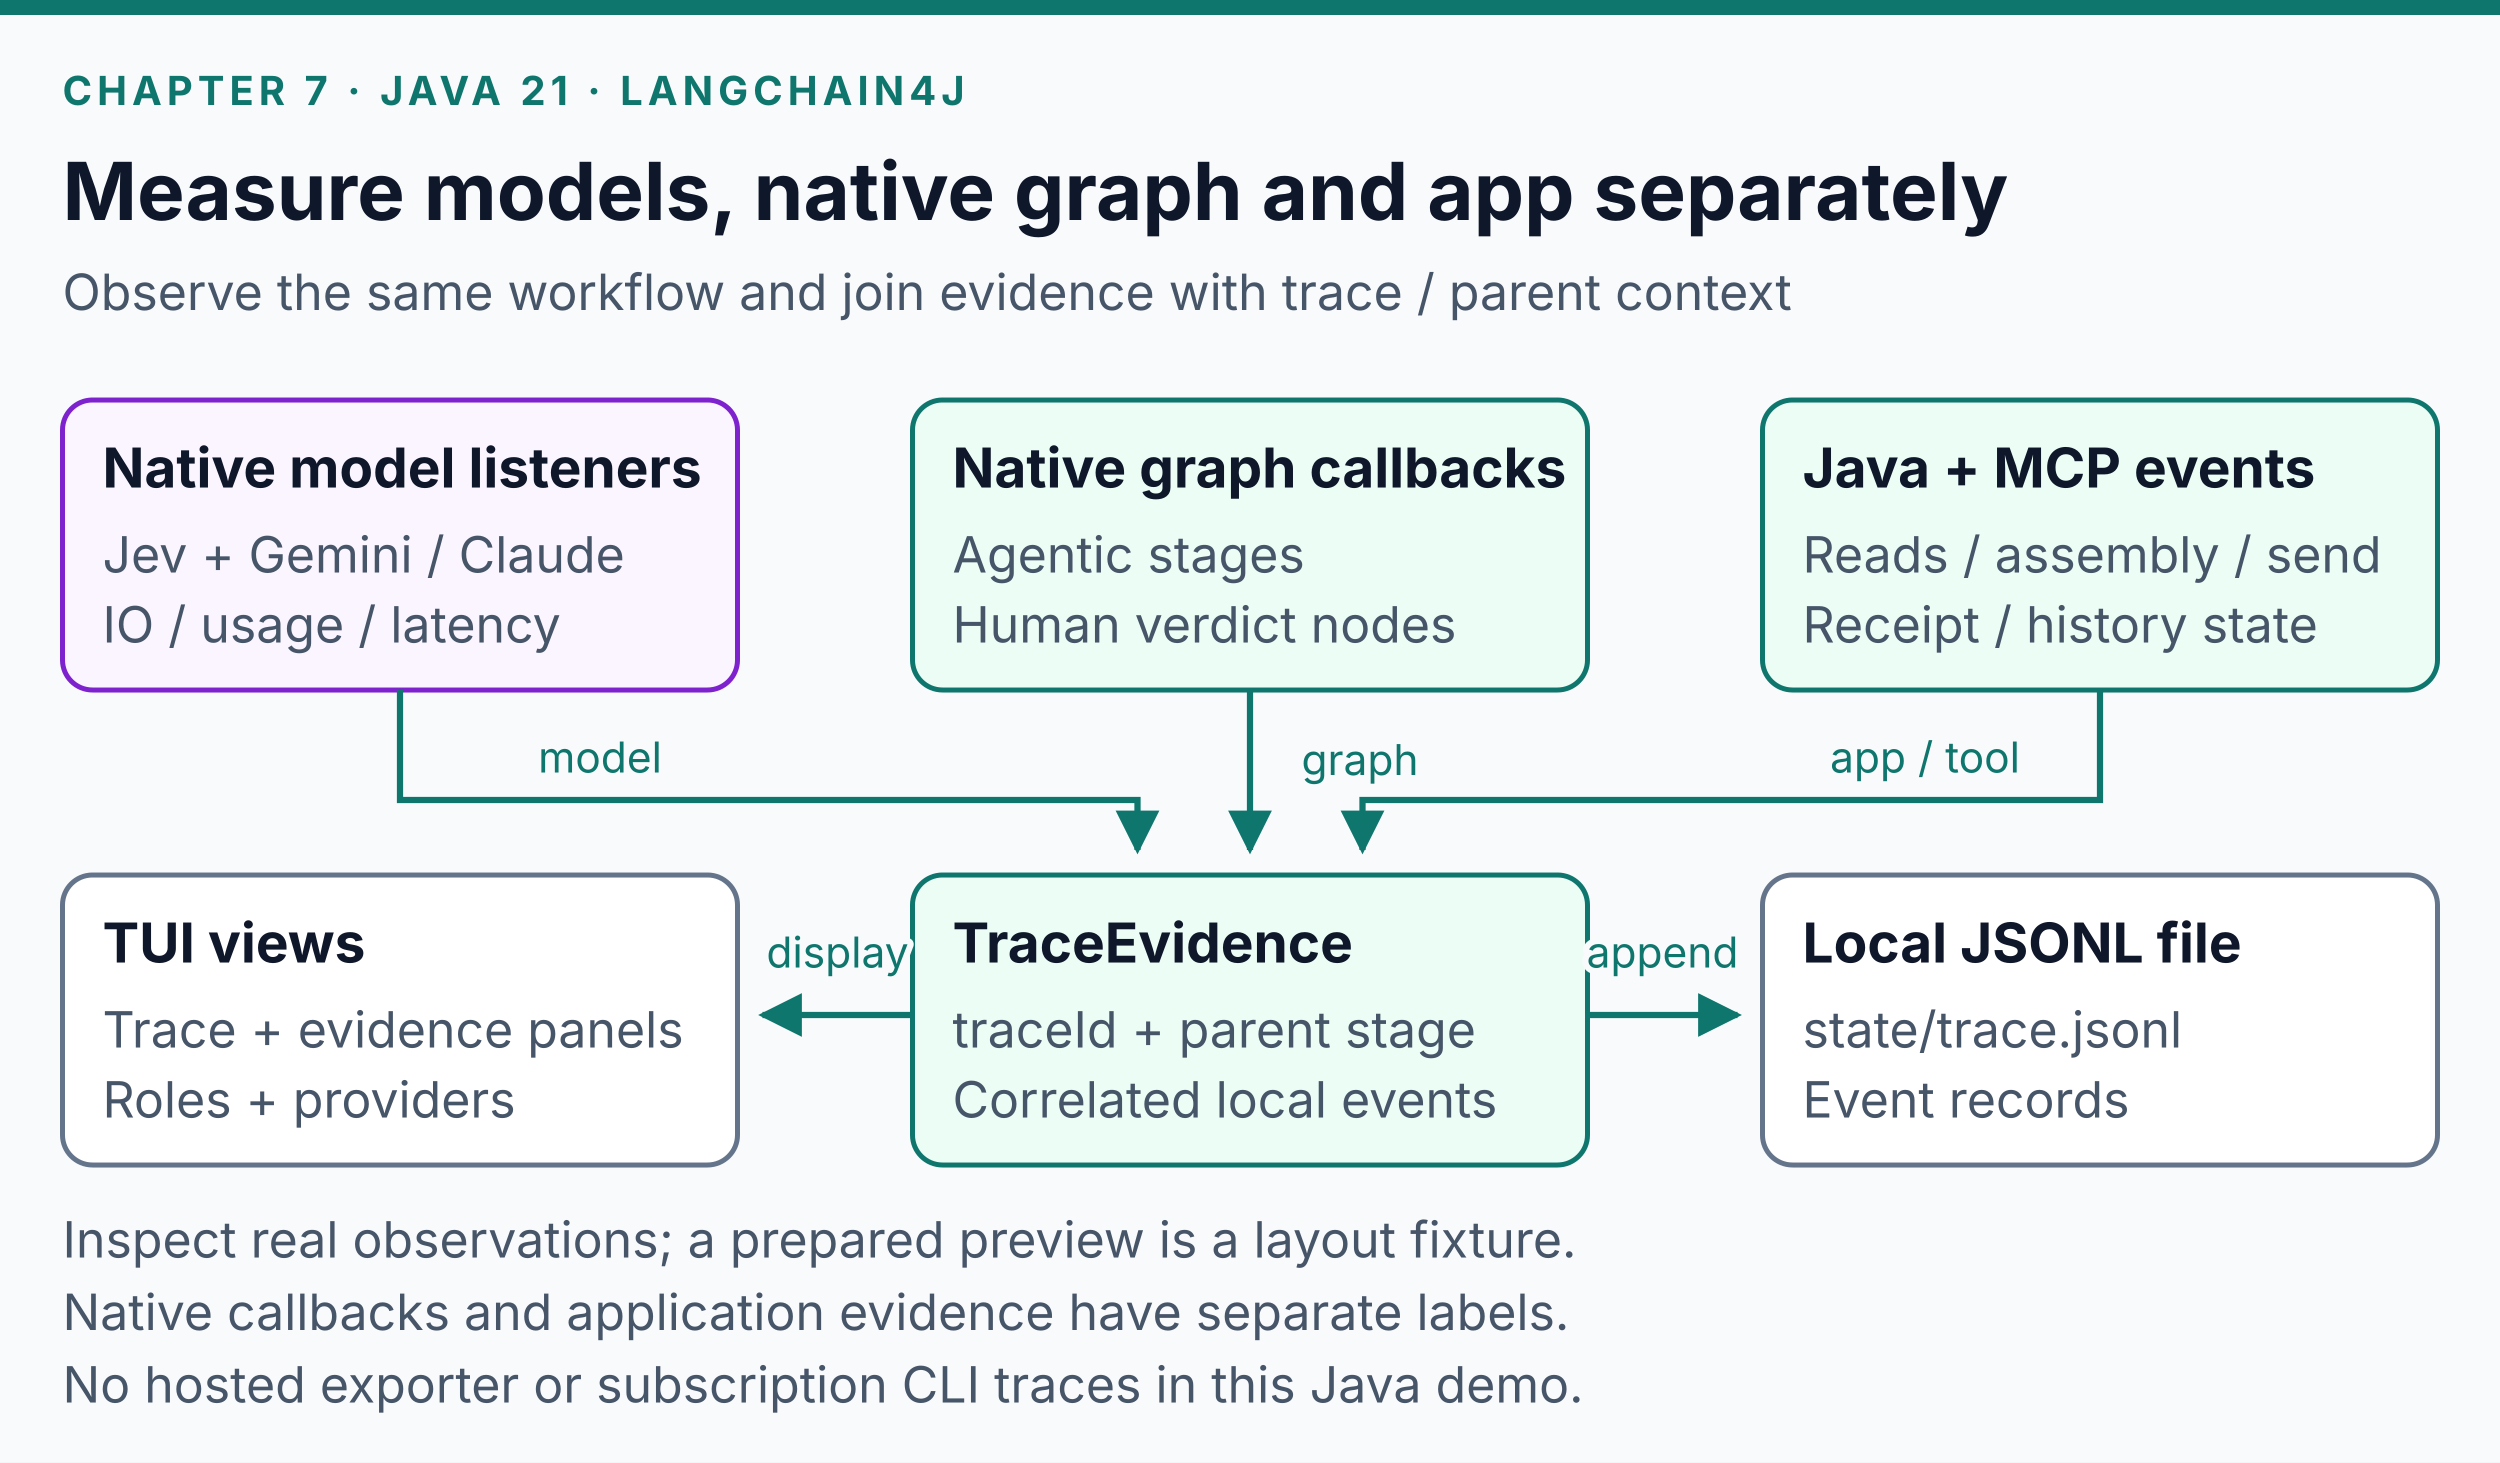
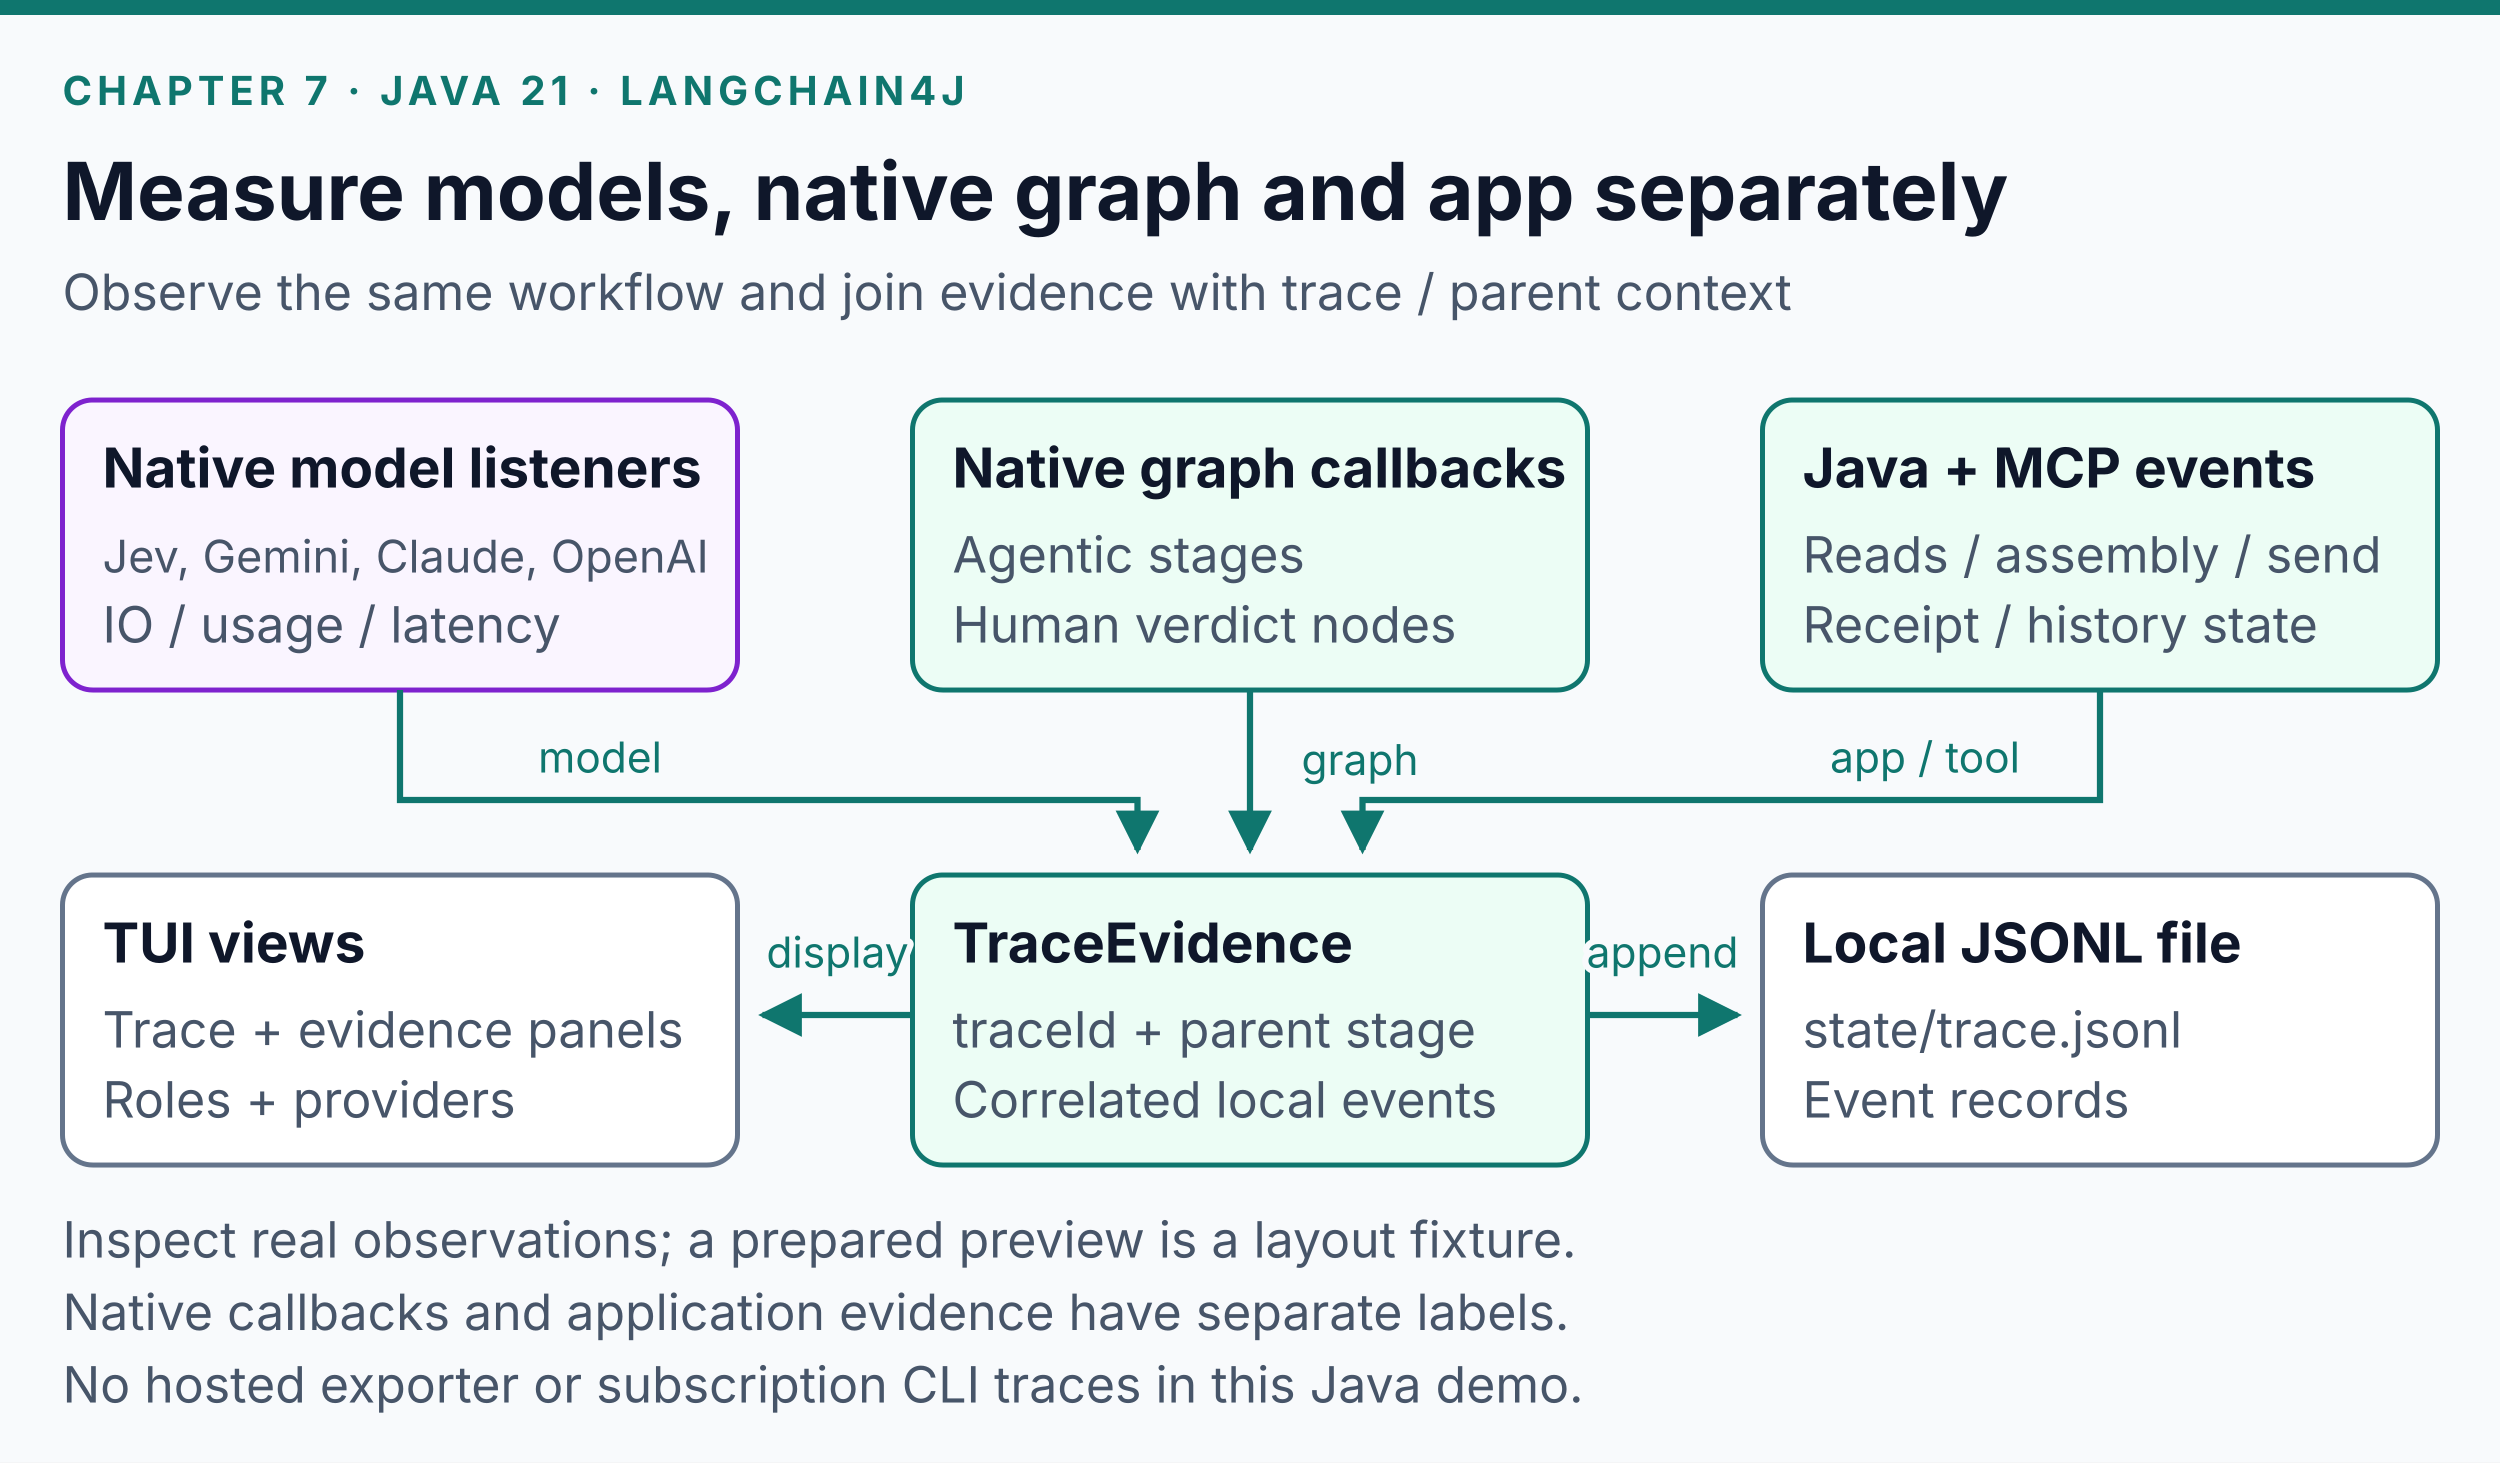
<svg xmlns="http://www.w3.org/2000/svg" width="1000" height="585" viewBox="0 0 1000 585" role="img" aria-labelledby="title description">
  <defs>
    <marker id="arrow" viewBox="0 0 10 10" refX="9" refY="5" markerWidth="7" markerHeight="7" orient="auto-start-reverse">
      <path d="M0 0L10 5L0 10z" fill="#0f766e" />
    </marker>
    <marker id="feedback" viewBox="0 0 10 10" refX="9" refY="5" markerWidth="7" markerHeight="7" orient="auto-start-reverse">
      <path d="M0 0L10 5L0 10z" fill="#b45309" />
    </marker>
    <marker id="muted" viewBox="0 0 10 10" refX="9" refY="5" markerWidth="7" markerHeight="7" orient="auto-start-reverse">
      <path d="M0 0L10 5L0 10z" fill="#64748b" />
    </marker>
  </defs>
  <rect width="1000" height="585" fill="#f8fafc" />
  <rect width="1000" height="6" fill="#0f766e" />
  <g font-family="Inter, Helvetica, Arial, sans-serif" fill="#0f172a">
    <text x="25" y="42" font-size="16" font-weight="700" letter-spacing="2" fill="#0f766e">CHAPTER 7 · JAVA 21 · LANGCHAIN4J</text>
    <text x="25" y="88" font-size="32" font-weight="700">Measure models, native graph and app separately</text>
    <text x="25" y="124" font-size="20" fill="#475569">Observe the same workflow and join evidence with trace / parent context</text>
    <g>
      <rect x="25" y="160" width="270" height="116" rx="12" fill="#faf5ff" stroke="#7e22ce" stroke-width="2" />
      <text x="41" y="195" font-size="22" font-weight="700">Native model listeners</text>
-       <text x="41" y="229" font-size="20" fill="#475569">Jev + Gemini / Claude</text>
+       <text x="41" y="229" font-size="18" fill="#475569">Jev, Gemini, Claude, OpenAI</text>
      <text x="41" y="257" font-size="20" fill="#475569">IO / usage / latency</text>
    </g>
    <g>
      <rect x="365" y="160" width="270" height="116" rx="12" fill="#ecfdf5" stroke="#0f766e" stroke-width="2" />
      <text x="381" y="195" font-size="22" font-weight="700">Native graph callbacks</text>
      <text x="381" y="229" font-size="20" fill="#475569">Agentic stages</text>
      <text x="381" y="257" font-size="20" fill="#475569">Human verdict nodes</text>
    </g>
    <g>
      <rect x="705" y="160" width="270" height="116" rx="12" fill="#ecfdf5" stroke="#0f766e" stroke-width="2" />
      <text x="721" y="195" font-size="22" font-weight="700">Java + MCP events</text>
      <text x="721" y="229" font-size="20" fill="#475569">Reads / assembly / send</text>
      <text x="721" y="257" font-size="20" fill="#475569">Receipt / history state</text>
    </g>
    <g>
      <rect x="25" y="350" width="270" height="116" rx="12" fill="#fff" stroke="#64748b" stroke-width="2" />
      <text x="41" y="385" font-size="22" font-weight="700">TUI views</text>
      <text x="41" y="419" font-size="20" fill="#475569">Trace + evidence panels</text>
      <text x="41" y="447" font-size="20" fill="#475569">Roles + providers</text>
    </g>
    <g>
      <rect x="365" y="350" width="270" height="116" rx="12" fill="#ecfdf5" stroke="#0f766e" stroke-width="2" />
      <text x="381" y="385" font-size="22" font-weight="700">TraceEvidence</text>
      <text x="381" y="419" font-size="20" fill="#475569">traceId + parent stage</text>
      <text x="381" y="447" font-size="20" fill="#475569">Correlated local events</text>
    </g>
    <g>
      <rect x="705" y="350" width="270" height="116" rx="12" fill="#fff" stroke="#64748b" stroke-width="2" />
      <text x="721" y="385" font-size="22" font-weight="700">Local JSONL file</text>
      <text x="721" y="419" font-size="20" fill="#475569">state/trace.jsonl</text>
      <text x="721" y="447" font-size="20" fill="#475569">Event records</text>
    </g>
    <path d="M160 276V320H455V340" fill="none" stroke="#0f766e" stroke-width="2.5" marker-end="url(#arrow)" />
    <text x="240" y="309" font-size="17" text-anchor="middle" fill="#0f766e" paint-order="stroke" stroke="#f8fafc" stroke-width="5" stroke-linejoin="round">model</text>
    <path d="M500 276V340" fill="none" stroke="#0f766e" stroke-width="2.5" marker-end="url(#arrow)" />
    <text x="544" y="310" font-size="17" text-anchor="middle" fill="#0f766e" paint-order="stroke" stroke="#f8fafc" stroke-width="5" stroke-linejoin="round">graph</text>
    <path d="M840 276V320H545V340" fill="none" stroke="#0f766e" stroke-width="2.5" marker-end="url(#arrow)" />
    <text x="770" y="309" font-size="17" text-anchor="middle" fill="#0f766e" paint-order="stroke" stroke="#f8fafc" stroke-width="5" stroke-linejoin="round">app / tool</text>
    <path d="M365 406H305" fill="none" stroke="#0f766e" stroke-width="2.5" marker-end="url(#arrow)" />
    <text x="335" y="387" font-size="17" text-anchor="middle" fill="#0f766e" paint-order="stroke" stroke="#f8fafc" stroke-width="5" stroke-linejoin="round">display</text>
    <path d="M635 406H695" fill="none" stroke="#0f766e" stroke-width="2.5" marker-end="url(#arrow)" />
    <text x="665" y="387" font-size="17" text-anchor="middle" fill="#0f766e" paint-order="stroke" stroke="#f8fafc" stroke-width="5" stroke-linejoin="round">append</text>
    <text x="25" y="503" font-size="20" fill="#475569">Inspect real observations; a prepared preview is a layout fixture.</text>
    <text x="25" y="532" font-size="20" fill="#475569">Native callbacks and application evidence have separate labels.</text>
    <text x="25" y="561" font-size="20" fill="#475569">No hosted exporter or subscription CLI traces in this Java demo.</text>
  </g>
</svg>
